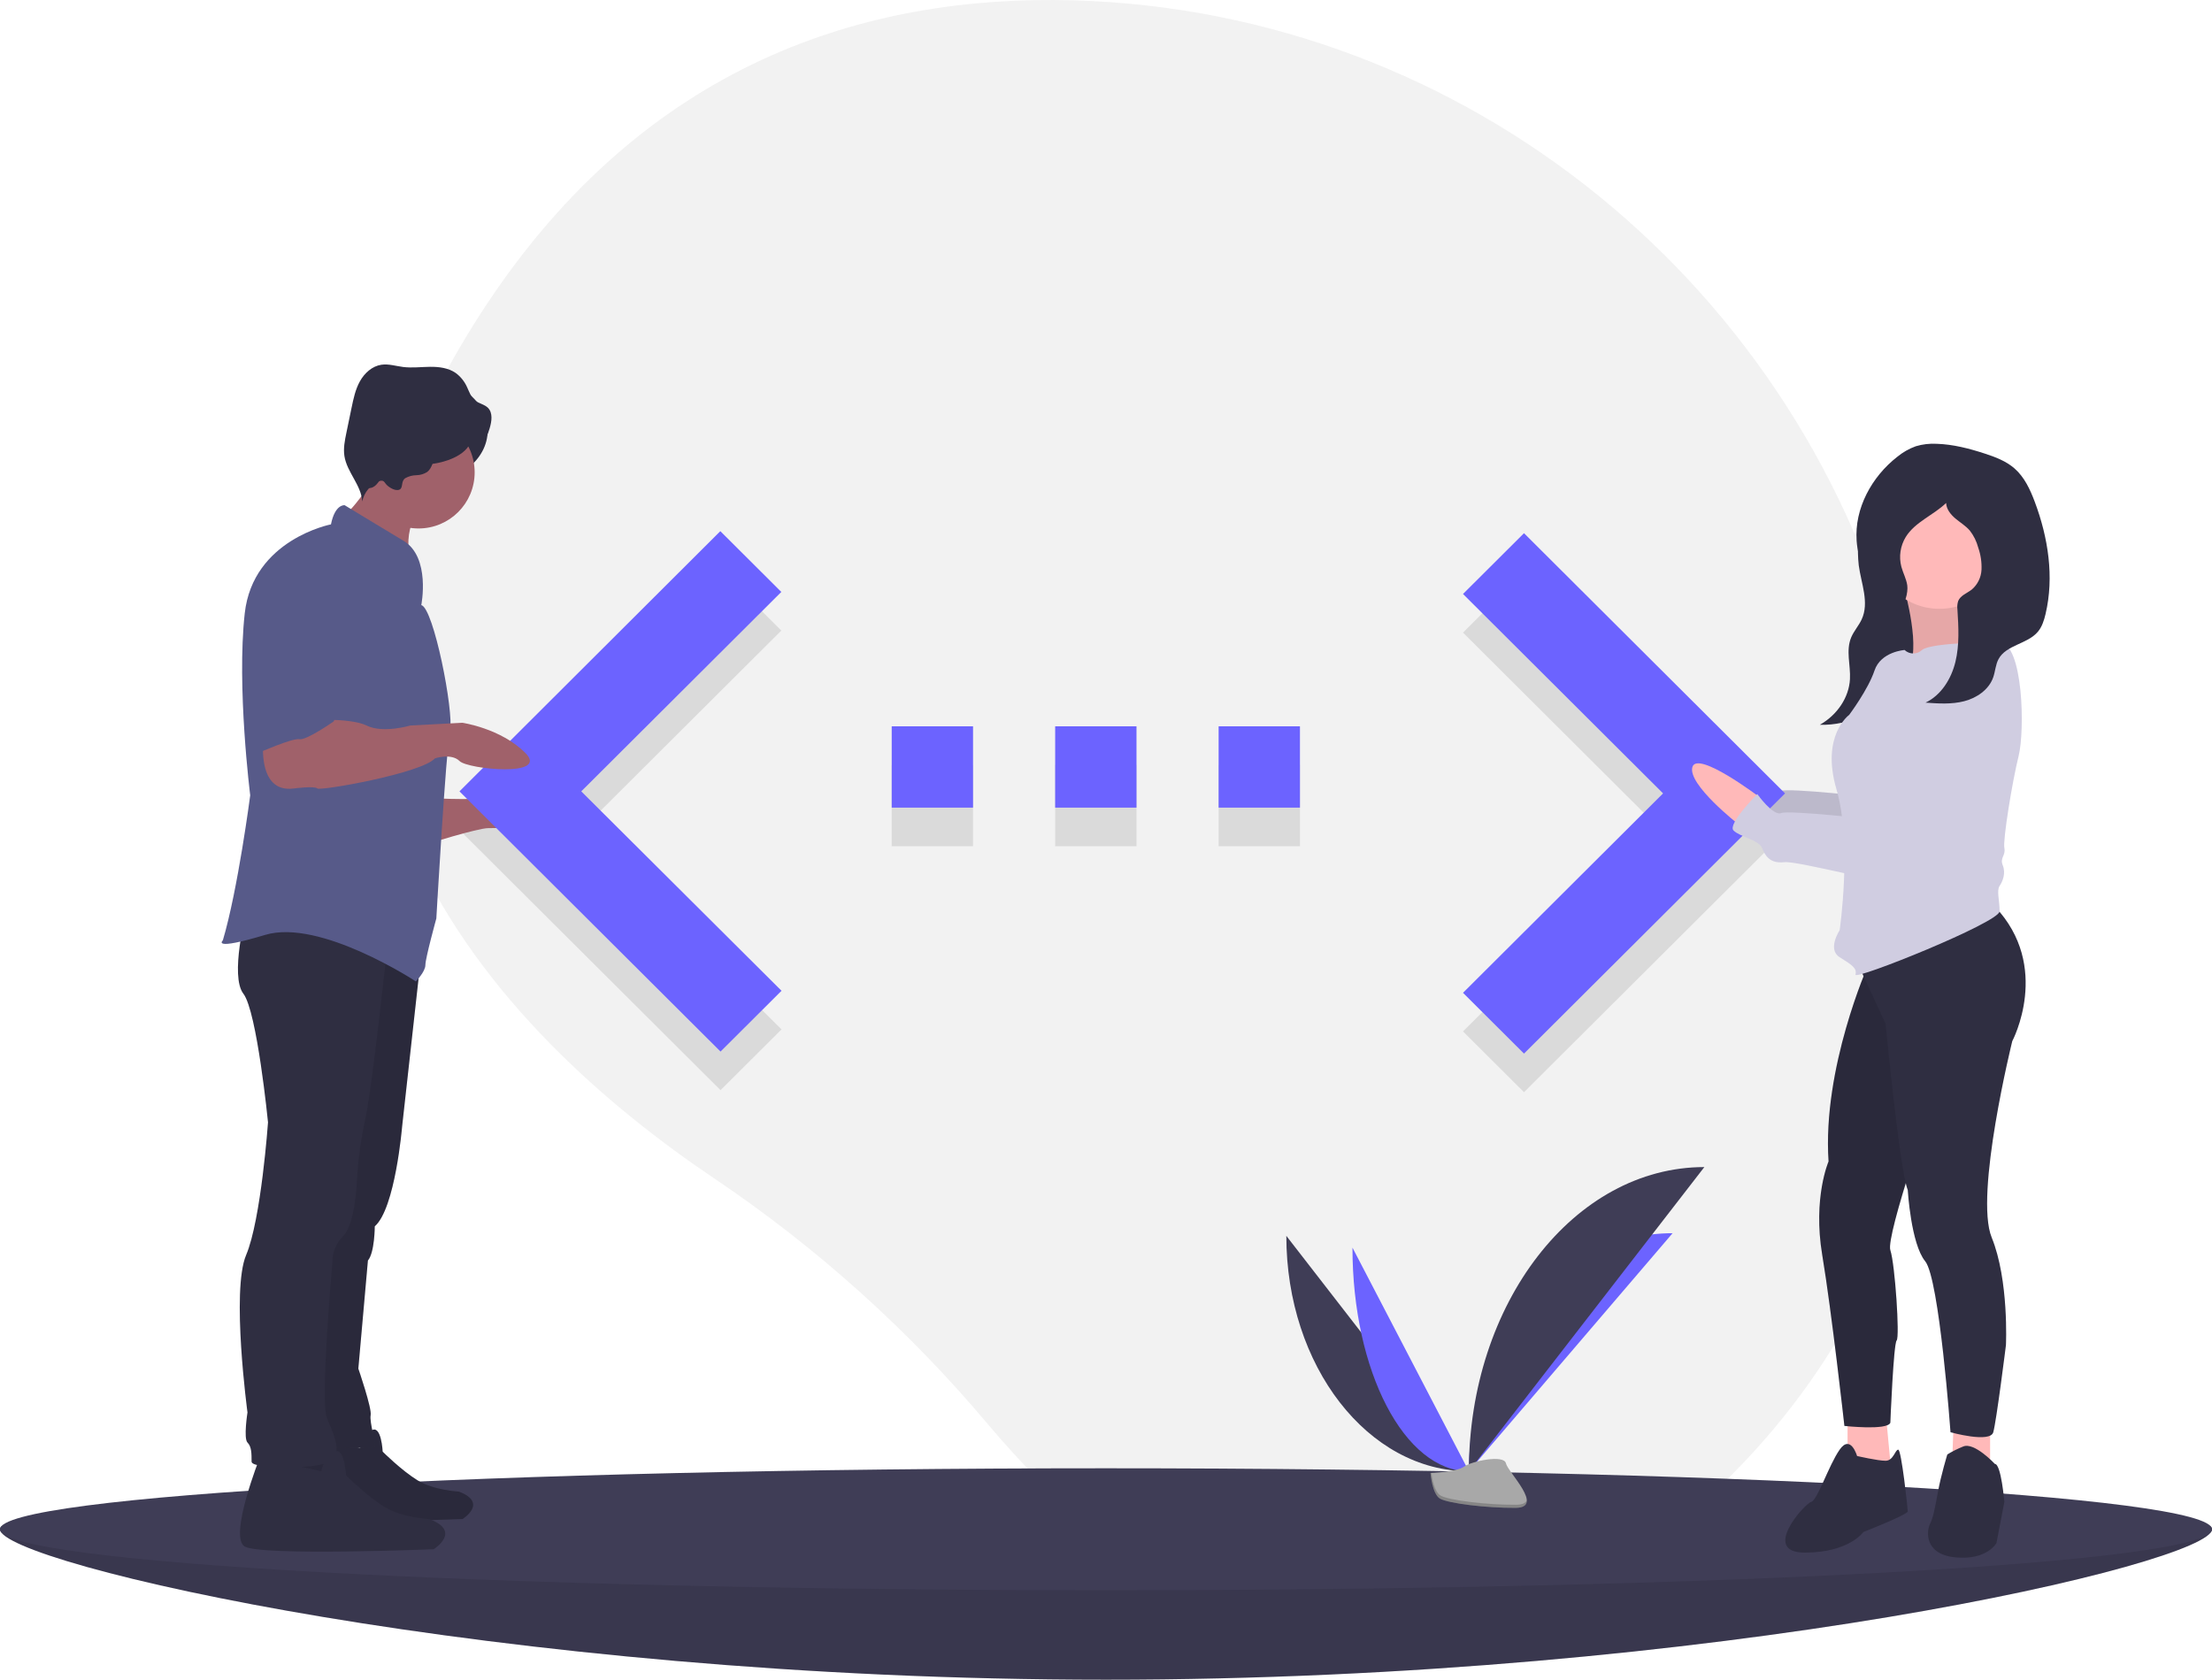
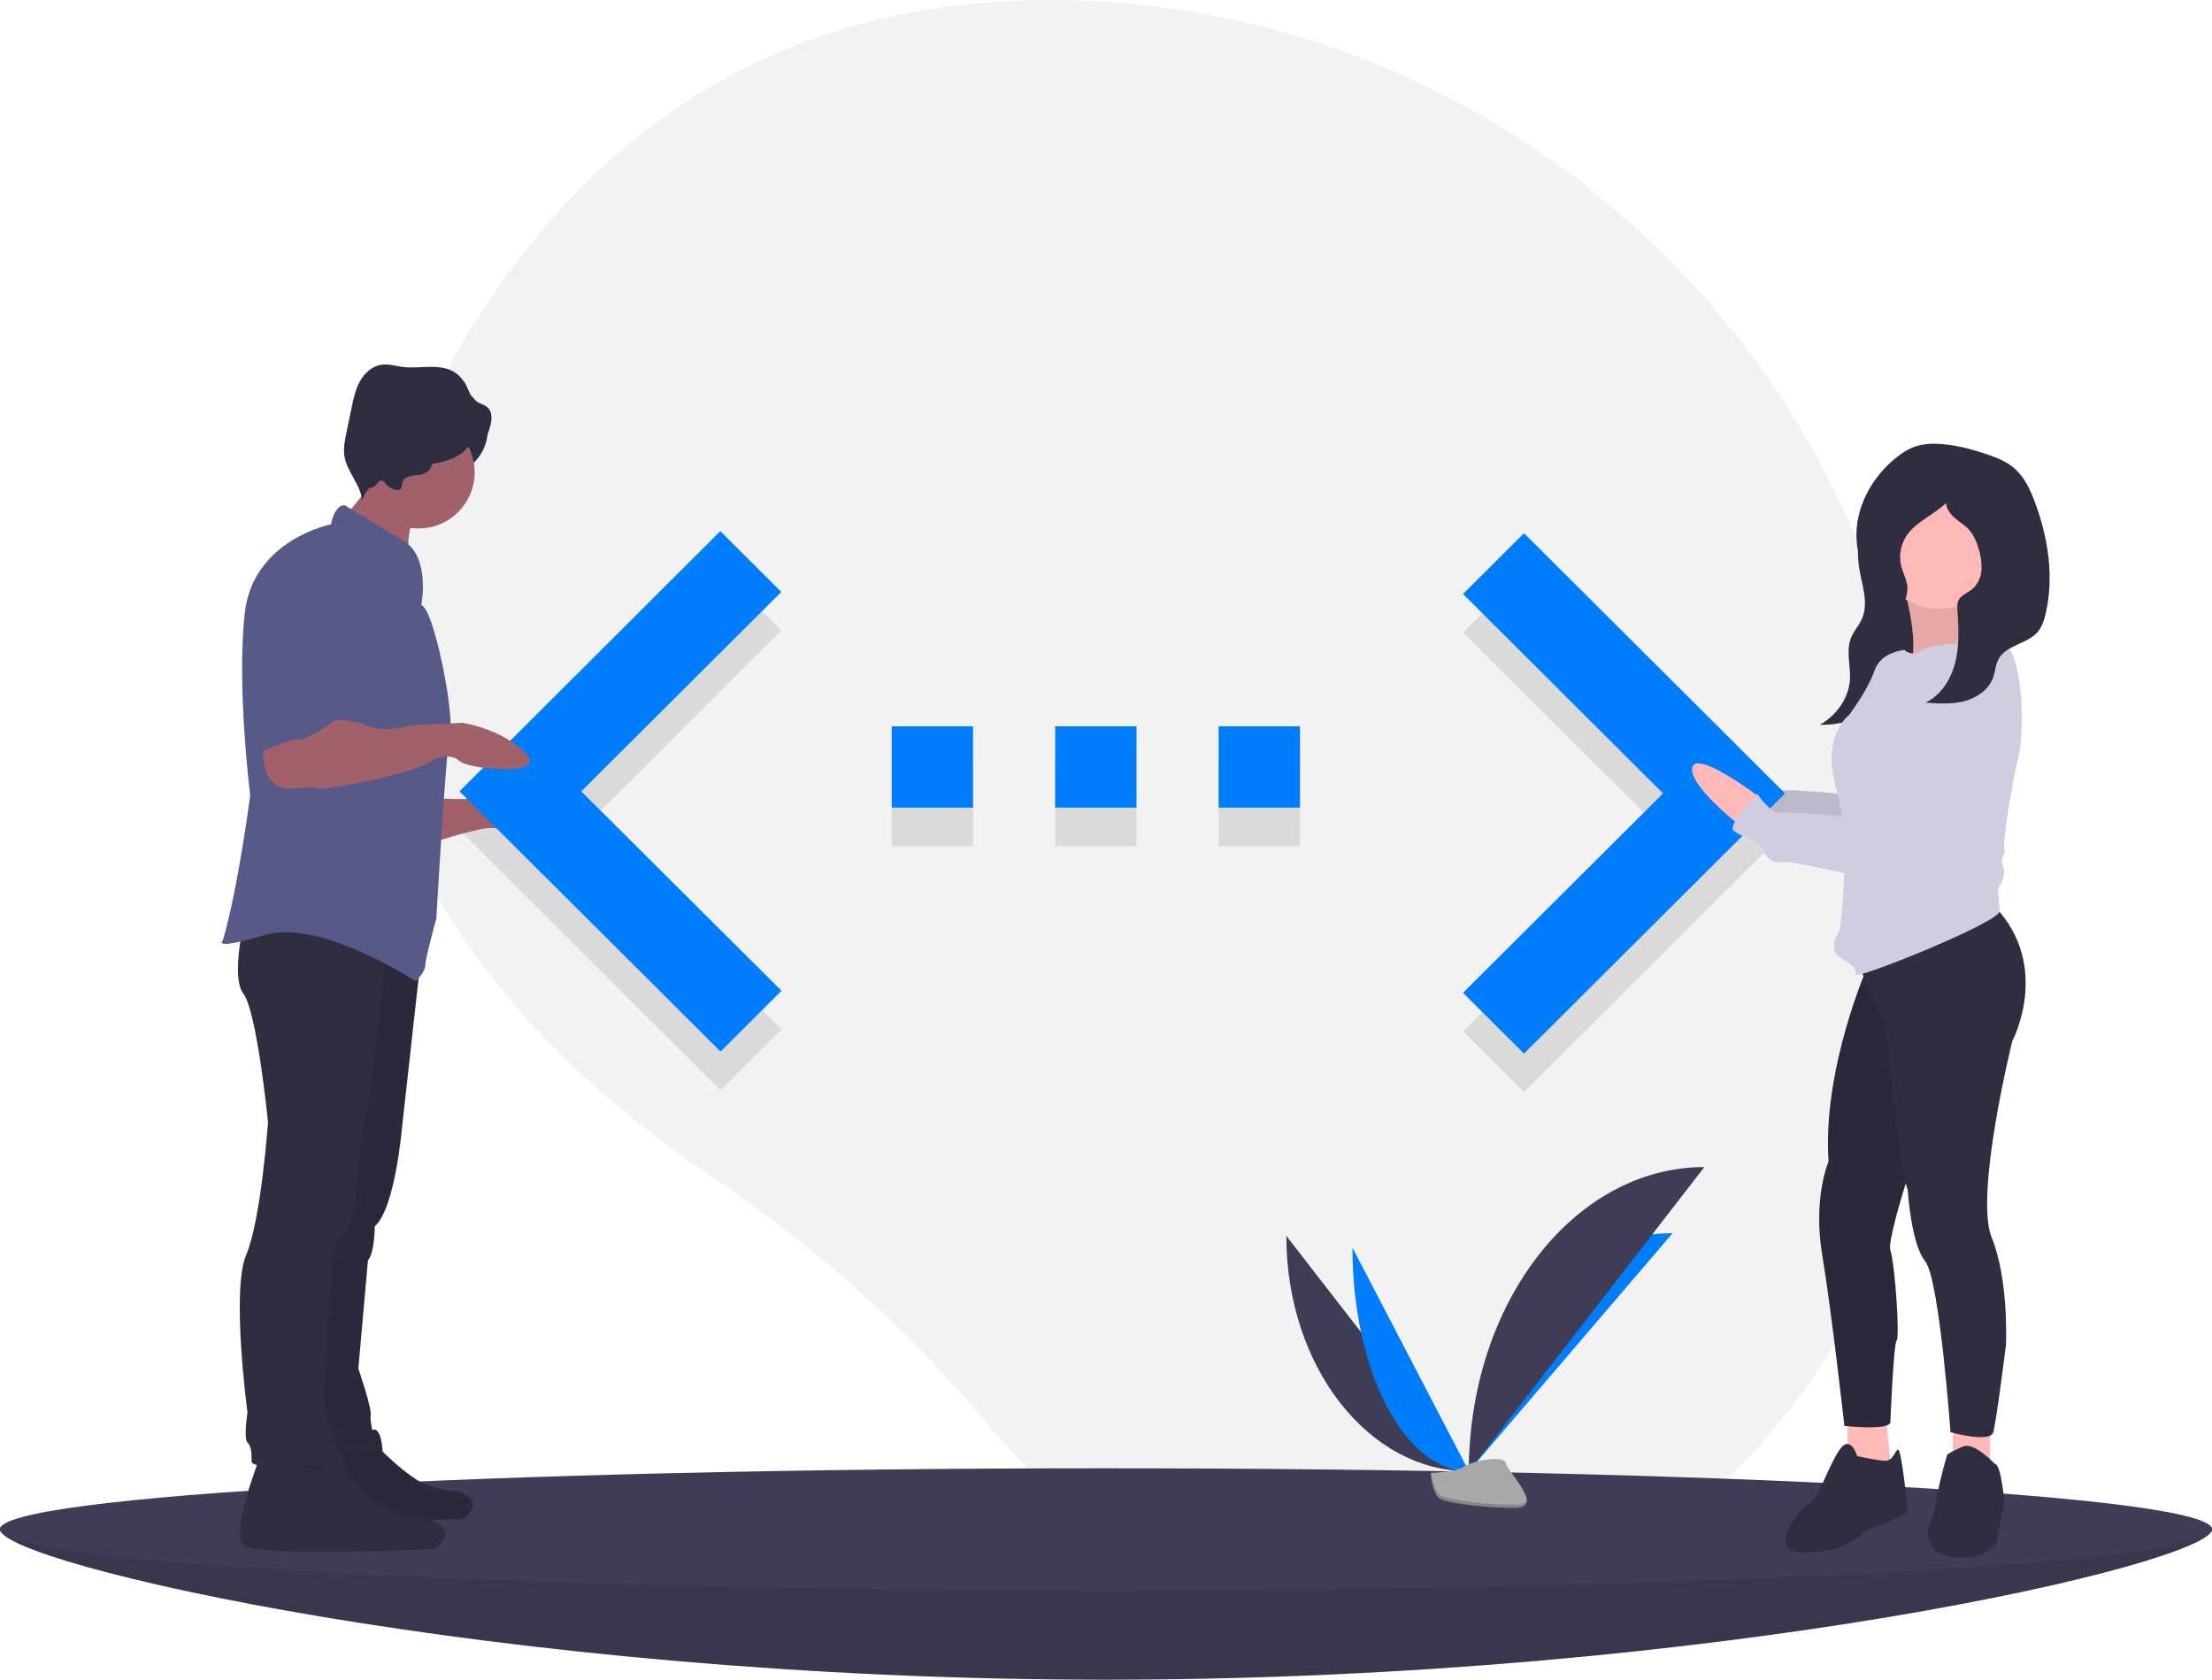
<svg xmlns="http://www.w3.org/2000/svg" id="a6ee8617-cc99-4eb9-a93b-e1a7e83c9724" data-name="Layer 1" width="1088" height="826.294" viewBox="0 0 1088 826.294">
  <path d="M990.987,366.241C943.167,178.201,777.934,42.463,583.985,37.019,481.451,34.141,373.556,68.147,295,187.147c-140.427,212.725,8.63,359.725,112.547,429.576A650.24,650.24,0,0,1,541.95,737.523C612.143,820.819,747.179,924.325,908,762.147,1024.564,644.6,1022.84,491.494,990.987,366.241Z" transform="translate(-56 -36.85319)" fill="#f2f2f2" />
  <polygon points="719.6 507.394 818 409.294 719.6 311.194 749.6 281.294 878 409.294 749.6 537.294 719.6 507.394 719.6 507.394" opacity="0.1" />
  <path d="M494.6,453.147h40v-40h-40Zm200.8-40h-40v40h40Zm-120.4,40h40v-40H575Z" transform="translate(-56 -36.85319)" opacity="0.1" />
  <polygon points="384.4 506.394 285.9 408.294 384.3 310.194 354.3 280.294 226 408.294 354.4 536.294 384.4 506.394" opacity="0.1" />
  <path d="M1144,789.147c0,16.569-243.557,74-544,74s-544-57.431-544-74,243.557,14,544,14S1144,772.578,1144,789.147Z" transform="translate(-56 -36.85319)" fill="#3f3d56" />
  <path d="M1144,789.147c0,16.569-243.557,74-544,74s-544-57.431-544-74,243.557,14,544,14S1144,772.578,1144,789.147Z" transform="translate(-56 -36.85319)" opacity="0.1" />
  <ellipse cx="544" cy="752.294" rx="544" ry="30" fill="#3f3d56" />
  <path d="M688.696,644.806c0,64.016,40.16,115.817,89.791,115.817" transform="translate(-56 -36.85319)" fill="#3f3d56" />
-   <path d="M778.487,760.623c0-64.735,44.817-117.118,100.201-117.118" transform="translate(-56 -36.85319)" fill="#6c63ff" />
-   <path d="M721.229,650.609c0,60.809,25.61,110.014,57.258,110.014" transform="translate(-56 -36.85319)" fill="#6c63ff" />
+   <path d="M778.487,760.623c0-64.735,44.817-117.118,100.201-117.118" transform="translate(-56 -36.85319)" fill="#007dfb" />
+   <path d="M721.229,650.609c0,60.809,25.61,110.014,57.258,110.014" transform="translate(-56 -36.85319)" fill="#007dfb" />
  <path d="M778.487,760.623c0-82.717,51.801-149.651,115.817-149.651" transform="translate(-56 -36.85319)" fill="#3f3d56" />
  <path d="M759.597,761.44s12.734-.392,16.571-3.125,19.588-5.996,20.54-1.613,19.137,21.798,4.76,21.914-33.404-2.239-37.235-4.573S759.597,761.44,759.597,761.44Z" transform="translate(-56 -36.85319)" fill="#a8a8a8" />
  <path d="M801.725,777.09c-14.376.116-33.404-2.239-37.235-4.573-2.917-1.777-4.079-8.153-4.468-11.094-.269.012-.425.017-.425.017s.807,10.27,4.637,12.603,22.858,4.689,37.235,4.573c4.15-.033,5.583-1.51,5.505-3.697C806.397,776.24,804.814,777.065,801.725,777.09Z" transform="translate(-56 -36.85319)" opacity="0.2" />
  <path d="M921.533,419.706s-30.788-23.376-33.125-14.807,22.591,28.044,22.591,28.044Z" transform="translate(-56 -36.85319)" fill="#ffb9b9" />
  <path d="M921.533,419.706s-30.788-23.376-33.125-14.807,22.591,28.044,22.591,28.044Z" transform="translate(-56 -36.85319)" opacity="0.1" />
  <path d="M1023.173,345.695s-36.612,65.435-37.391,74.783-.779,10.127-3.895,9.348-45.96-5.453-49.855-3.895-11.685-9.348-11.685-9.348-14.801,14.801-11.685,17.917S921.125,439.174,922.683,443.069s3.895,7.79,10.906,7.011S988.118,462.544,994.35,460.207s7.79-6.232,10.906-6.232,9.348-3.116,9.348-3.895,21.812-42.065,21.812-42.065S1062.122,351.927,1023.173,345.695Z" transform="translate(-56 -36.85319)" fill="#d0cde1" />
  <path d="M1023.173,345.695s-36.612,65.435-37.391,74.783-.779,10.127-3.895,9.348-45.96-5.453-49.855-3.895-11.685-9.348-11.685-9.348-14.801,14.801-11.685,17.917S921.125,439.174,922.683,443.069s3.895,7.79,10.906,7.011S988.118,462.544,994.35,460.207s7.79-6.232,10.906-6.232,9.348-3.116,9.348-3.895,21.812-42.065,21.812-42.065S1062.122,351.927,1023.173,345.695Z" transform="translate(-56 -36.85319)" opacity="0.1" />
  <path d="M970.054,302.557a64.789,64.789,0,0,0,.2,12.42c1.183,8.95,5.303,18.279,1.411,26.633-1.413,3.032-3.806,5.675-5.109,8.743-2.759,6.496-.258,13.702-.633,20.616-.484,8.932-6.165,17.538-14.807,22.432,14.763.459,28.804-6.841,38.093-16.788s14.463-22.284,18.341-34.628a75.281,75.281,0,0,0,3.805-17.922,25.835,25.835,0,0,0-1.208-10.386,39.575,39.575,0,0,0-5.342-9.123c-2.326-3.27-4.716-6.605-8.148-9.038-4.227-2.997-12.378-6.006-17.985-5.57C971.793,290.481,970.343,297.783,970.054,302.557Z" transform="translate(-56 -36.85319)" fill="#2f2e41" />
  <path d="M992.792,327s8.569,30.381,1.558,38.949,42.065-3.895,42.065-3.895-24.149-24.149-12.464-39.728Z" transform="translate(-56 -36.85319)" fill="#ffb9b9" />
  <path d="M992.792,327s8.569,30.381,1.558,38.949,42.065-3.895,42.065-3.895-24.149-24.149-12.464-39.728Z" transform="translate(-56 -36.85319)" opacity="0.1" />
-   <polygon points="719.6 488.394 818 390.294 719.6 292.194 749.6 262.294 878 390.294 749.6 518.294 719.6 488.394 719.6 488.394" fill="#6c63ff" />
+   <polygon points="719.6 488.394 818 390.294 719.6 292.194 749.6 262.294 878 390.294 749.6 518.294 719.6 488.394 719.6 488.394" fill="#007dfb" />
  <polygon points="908.748 695.221 908.748 717.812 920.433 731.833 930.56 727.159 927.444 694.442 908.748 695.221" fill="#ffb9b9" />
  <path d="M969.422,753.107s-3.116-10.906-8.569-3.116-10.906,24.928-14.022,25.707-24.928,24.928-3.116,24.928,28.823-10.127,28.823-10.127,21.812-8.569,21.812-10.127-3.116-30.381-4.674-30.381-2.337,5.453-6.232,5.453S969.422,753.107,969.422,753.107Z" transform="translate(-56 -36.85319)" fill="#2f2e41" />
  <polygon points="960.941 699.116 960.162 720.149 978.857 727.938 978.857 697.558 960.941 699.116" fill="#ffb9b9" />
  <path d="M1037.194,757.002s-10.127-10.906-15.58-8.569a53.812,53.812,0,0,0-7.79,3.895s-3.116,10.127-4.674,18.696-2.337,12.464-3.895,15.58-3.116,14.801,12.464,16.359,20.254-7.011,20.254-7.011l3.895-20.254S1040.31,757.002,1037.194,757.002Z" transform="translate(-56 -36.85319)" fill="#2f2e41" />
  <path d="M974.875,511.62s-22.591,50.634-19.475,96.595c0,0-7.79,17.917-3.116,45.96S963.19,738.306,963.19,738.306s21.033,2.337,22.591-1.558c0,0,1.558-38.949,3.116-40.507s-.779-37.391-3.116-44.402,21.812-76.341,21.812-76.341l-6.232-86.468Z" transform="translate(-56 -36.85319)" fill="#2f2e41" />
  <path d="M974.875,511.62s-22.591,50.634-19.475,96.595c0,0-7.79,17.917-3.116,45.96S963.19,738.306,963.19,738.306s21.033,2.337,22.591-1.558c0,0,1.558-38.949,3.116-40.507s-.779-37.391-3.116-44.402,21.812-76.341,21.812-76.341l-6.232-86.468Z" transform="translate(-56 -36.85319)" opacity="0.1" />
  <path d="M968.643,508.504l14.801,31.939s7.011,72.446,10.906,81.794c0,0,1.558,26.486,8.569,35.055s12.464,84.131,12.464,84.131,19.475,5.453,21.033,0,6.232-42.844,6.232-42.844,1.558-31.939-7.011-52.971,10.127-96.595,10.127-96.595,19.475-36.612-8.569-66.214Z" transform="translate(-56 -36.85319)" fill="#2f2e41" />
  <circle cx="953.93" cy="267.556" r="31.939" fill="#ffb9b9" />
  <path d="M1039.531,352.706s-33.497,0-38.17,3.895a6.215,6.215,0,0,1-8.569,0s-11.685.779-14.801,10.127-12.464,21.812-12.464,21.812-14.022,10.127-6.232,36.612,1.558,69.33,1.558,69.33-6.232,9.348,0,13.243,8.569,5.453,7.79,8.569,70.888-25.707,70.888-31.16-1.558-10.127,0-12.464,3.116-6.232,1.558-10.127,1.558-4.674.779-8.569,3.895-32.718,7.011-45.181S1051.216,353.485,1039.531,352.706Z" transform="translate(-56 -36.85319)" fill="#d0cde1" />
  <path d="M921.533,429.054s-30.788-23.376-33.125-14.807S910.998,442.29,910.998,442.29Z" transform="translate(-56 -36.85319)" fill="#ffb9b9" />
  <path d="M1023.173,356.601s-36.612,65.435-37.391,74.783-.779,10.127-3.895,9.348-45.96-5.453-49.855-3.895-11.685-9.348-11.685-9.348S905.545,442.29,908.661,445.406s12.464,4.674,14.022,8.569,3.895,7.79,10.906,7.011S988.118,473.45,994.35,471.113s7.79-6.232,10.906-6.232,9.348-3.116,9.348-3.895,21.812-42.065,21.812-42.065S1062.122,362.833,1023.173,356.601Z" transform="translate(-56 -36.85319)" fill="#d0cde1" />
  <path d="M994.114,324.814c-.443-3.163-2.063-6.033-2.894-9.117a18.925,18.925,0,0,1,2.155-14.696c4.581-7.399,13.575-10.676,19.848-16.709.13,3.073,2.262,5.699,4.619,7.675s5.059,3.579,7.055,5.919a23.184,23.184,0,0,1,4.109,8.324,29.246,29.246,0,0,1,1.623,10.917,13.689,13.689,0,0,1-4.731,9.702c-2.336,1.846-5.601,2.901-6.73,5.657a9.644,9.644,0,0,0-.375,4.27c.535,8.57,1.035,17.293-.984,25.64s-6.963,16.41-14.712,20.111c6.368.452,12.87.892,19.049-.715s12.087-5.655,14.217-11.673c1.051-2.969,1.15-6.271,2.643-9.044,3.779-7.018,14.214-7.338,19.34-13.443,2.051-2.443,3.044-5.591,3.779-8.695,4.328-18.265,1.287-37.659-5.302-55.235-2.271-6.058-5.099-12.158-9.97-16.415-4.145-3.623-9.439-5.619-14.673-7.324-7.64-2.488-15.51-4.527-23.54-4.789a29.897,29.897,0,0,0-10.333,1.206,30.722,30.722,0,0,0-9.092,5.179c-12.579,9.788-21.144,25.432-20.007,41.33.688,9.62,4.764,18.724,10,26.823,1.831,2.833,6.158,8.873,10.18,7.092C993.037,335.187,994.593,328.23,994.114,324.814Z" transform="translate(-56 -36.85319)" fill="#2f2e41" />
-   <path d="M494.6,434.147h40v-40h-40Zm200.8-40h-40v40h40Zm-120.4,40h40v-40H575Z" transform="translate(-56 -36.85319)" fill="#6c63ff" />
+   <path d="M494.6,434.147h40v-40h-40Zm200.8-40h-40v40h40Zm-120.4,40h40v-40H575Z" transform="translate(-56 -36.85319)" fill="#007dfb" />
  <ellipse cx="206.206" cy="211.839" rx="33.657" ry="26.252" fill="#2f2e41" />
  <path d="M267.928,429.429s30.291,2.019,35.676-2.019,28.272,5.385,30.291,10.77-32.311,6.058-37.696,6.058-30.964,8.078-30.964,8.078Z" transform="translate(-56 -36.85319)" fill="#a0616a" />
  <path d="M205.552,742.992s-14.117,35.599-6.752,39.896,84.702,1.228,84.702,1.228,12.889-7.979-1.841-13.503c0,0-12.276-.614-20.255-5.524s-17.186-14.117-17.186-14.117-.614-13.503-5.524-10.434a12.614,12.614,0,0,0-5.524,8.593Z" transform="translate(-56 -36.85319)" fill="#2f2e41" />
  <path d="M205.552,742.992s-14.117,35.599-6.752,39.896,84.702,1.228,84.702,1.228,12.889-7.979-1.841-13.503c0,0-12.276-.614-20.255-5.524s-17.186-14.117-17.186-14.117-.614-13.503-5.524-10.434a12.614,12.614,0,0,0-5.524,8.593Z" transform="translate(-56 -36.85319)" opacity="0.1" />
-   <polygon points="384.4 487.394 285.9 389.294 384.3 291.194 354.3 261.294 226 389.294 354.4 517.294 384.4 487.394" fill="#6c63ff" />
+   <polygon points="384.4 487.394 285.9 389.294 384.3 291.194 354.3 261.294 226 389.294 354.4 517.294 384.4 487.394" fill="#007dfb" />
  <path d="M183.785,753.882s-15.482,39.042-7.405,43.754,92.893,1.346,92.893,1.346,14.136-8.751-2.019-14.809c0,0-13.463-.673-22.214-6.058S226.193,762.633,226.193,762.633s-.673-14.809-6.058-11.443a13.834,13.834,0,0,0-6.058,9.424Z" transform="translate(-56 -36.85319)" fill="#2f2e41" />
  <path d="M263.216,506.167l-9.424,84.815s-3.366,40.388-13.463,49.139c0,0,0,12.79-3.366,16.828l-4.712,53.178s6.731,19.521,6.058,22.887,2.693,14.136,2.019,15.482-32.311,0-32.311,0l6.731-108.375,20.867-150.783Z" transform="translate(-56 -36.85319)" fill="#2f2e41" />
  <path d="M263.216,506.167l-9.424,84.815s-3.366,40.388-13.463,49.139c0,0,0,12.79-3.366,16.828l-4.712,53.178s6.731,19.521,6.058,22.887,2.693,14.136,2.019,15.482-32.311,0-32.311,0l6.731-108.375,20.867-150.783Z" transform="translate(-56 -36.85319)" opacity="0.1" />
  <path d="M246.387,503.475s-7.405,69.333-10.77,84.142a191.451,191.451,0,0,0-4.039,29.618s-.673,21.54-6.731,27.599a18.194,18.194,0,0,0-5.385,13.463s-6.058,67.987-2.693,76.065,6.731,14.809,3.366,20.194-40.388,5.385-40.388,1.346,0-7.405-2.019-9.424,0-14.809,0-14.809-8.078-59.909-.673-77.411,10.77-65.294,10.77-65.294-5.385-54.524-12.116-63.275,1.346-39.715,1.346-39.715Z" transform="translate(-56 -36.85319)" fill="#2f2e41" />
  <path d="M227.436,288.165c.783,1.783,2.656,2.775,4.361,3.715,9.883,5.445,18.156,13.339,26.306,21.142a30.882,30.882,0,0,1,1.225-20.884c.973-2.253,2.249-4.676,1.553-7.03-.512-1.731-1.986-2.98-3.413-4.084a105.835,105.835,0,0,0-10.41-7.102c-2.52-1.508-7.702-5.522-10.595-5.085-.152,3.908-.231,7.402-1.942,11.054C234.115,280.757,227.735,288.847,227.436,288.165Z" transform="translate(-56 -36.85319)" fill="#a0616a" />
  <circle cx="205.869" cy="232.369" r="27.599" fill="#a0616a" />
  <path d="M263.216,334.517s4.712-23.56-8.751-31.637-28.945-17.502-28.945-17.502-4.712-.673-6.731,9.424c0,0-38.369,7.405-42.408,43.754s2.693,89.527,2.693,89.527-6.058,46.447-13.463,71.353c0,0-6.058,5.385,20.867-2.693S260.523,519.63,260.523,519.63s4.712-4.712,4.712-8.078,5.385-22.887,5.385-22.887,4.712-82.796,6.731-92.22S269.274,335.863,263.216,334.517Z" transform="translate(-56 -36.85319)" fill="#575a89" />
  <path d="M255.365,272.066a11.509,11.509,0,0,1,5.413-1.442,10.301,10.301,0,0,0,5.354-1.595c2.607-2.001,2.798-5.869,4.705-8.546,2.761-3.875,8.27-4.342,13.024-4.148,2.908.119,6.04.292,8.488-1.281,2.514-1.615,3.653-4.657,4.501-7.522,1.002-3.388,1.651-7.531-.833-10.044-1.725-1.745-4.448-2.09-6.364-3.622-1.987-1.589-2.804-4.175-3.884-6.478a17.507,17.507,0,0,0-5.637-7.061c-3.615-2.511-8.231-3.075-12.633-3.028s-8.821.626-13.189.086c-3.579-.443-7.147-1.633-10.715-1.105-4.546.672-8.307,4.102-10.546,8.114s-3.201,8.592-4.133,13.092l-2.535,12.238c-.786,3.796-1.576,7.692-.969,11.521,1.258,7.937,8.277,14.245,8.76,22.266a13.669,13.669,0,0,1,8.343-9.921,2.611,2.611,0,0,1,1.7-.206c.697.223,1.105.92,1.545,1.505,1.153,1.533,4.775,3.859,6.829,2.771C254.427,276.687,253.055,273.632,255.365,272.066Z" transform="translate(-56 -36.85319)" fill="#2f2e41" />
  <path d="M185.805,397.792s-4.712,29.618,14.809,26.926c0,0,10.097-1.346,11.443,0s51.158-7.405,57.89-14.809c0,0,8.078-2.693,12.116,1.346s44.427,8.078,32.311-4.039-30.964-14.809-30.964-14.809l-25.579,1.346s-13.463,4.039-21.54,0-30.964-2.693-30.964-2.693Z" transform="translate(-56 -36.85319)" fill="#a0616a" />
  <path d="M213.403,304.226s-30.291,3.366-30.291,47.12v55.87s16.828-7.405,20.194-6.731,16.828-8.751,16.828-8.751,15.482-36.349,14.136-46.447S233.598,305.572,213.403,304.226Z" transform="translate(-56 -36.85319)" fill="#575a89" />
  <ellipse cx="205.869" cy="215.204" rx="25.916" ry="13.463" fill="#2f2e41" />
  <ellipse cx="181.636" cy="217.56" rx="9.087" ry="22.55" fill="#2f2e41" />
</svg>
